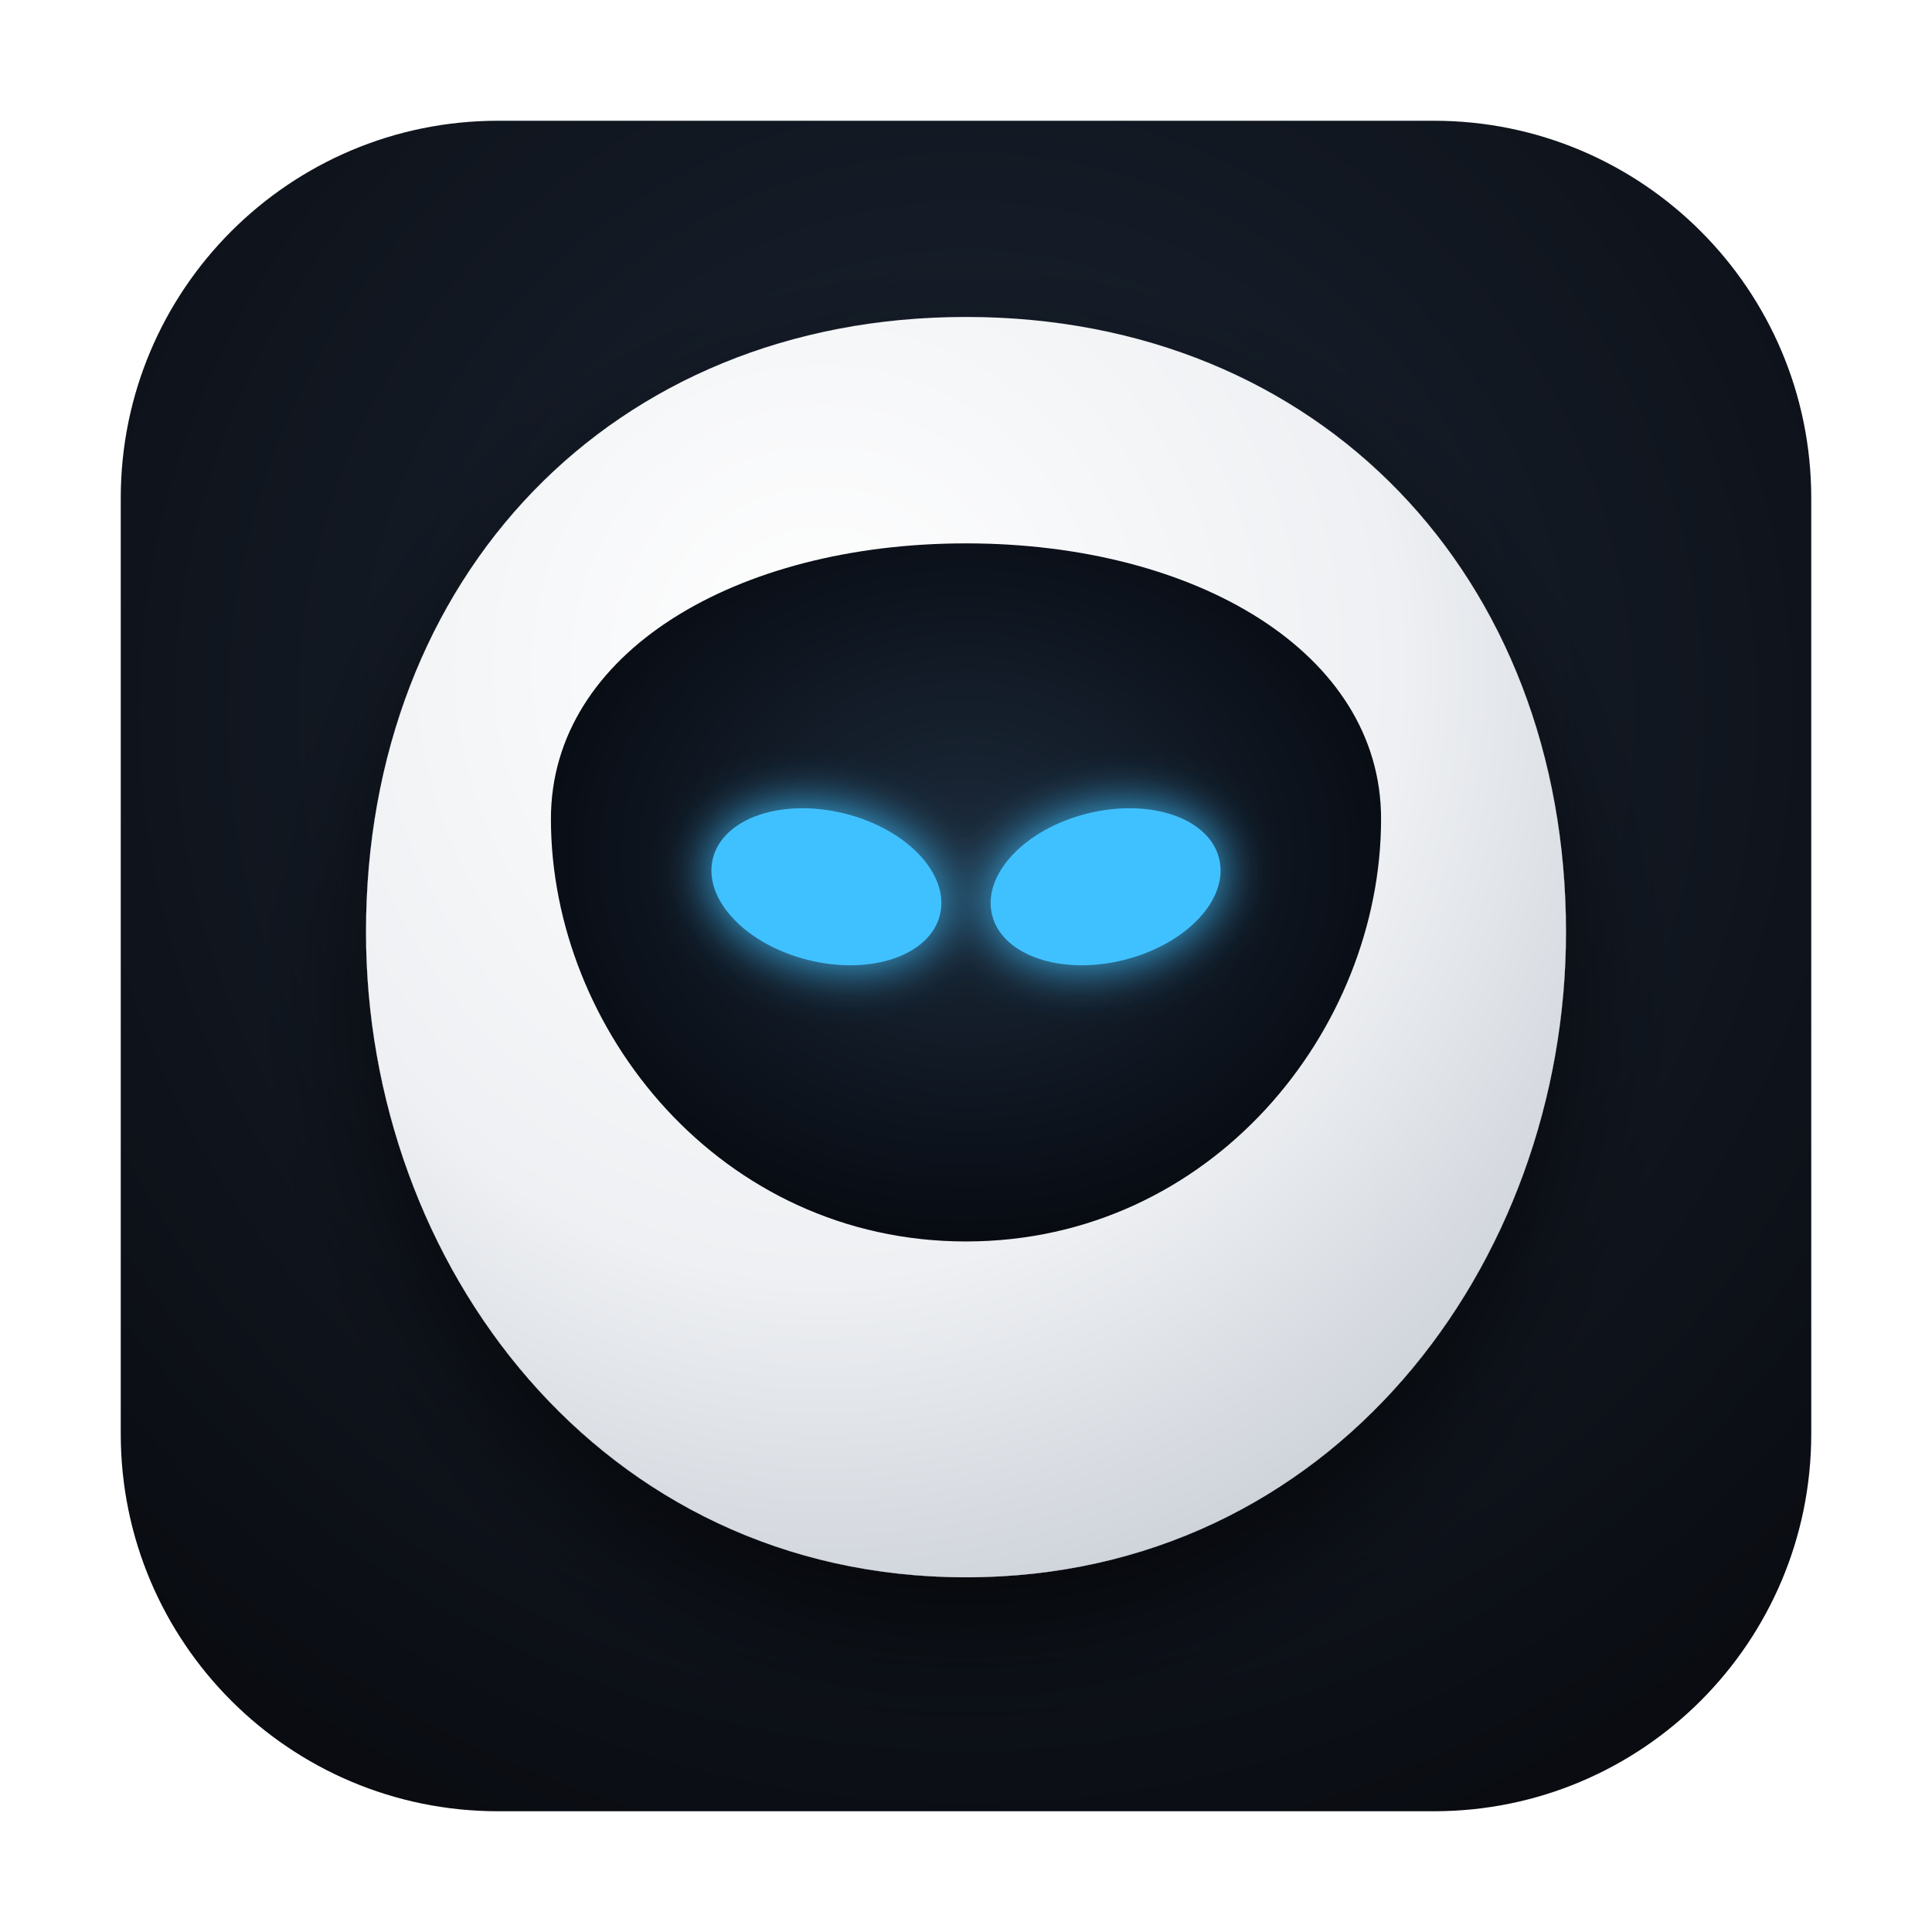
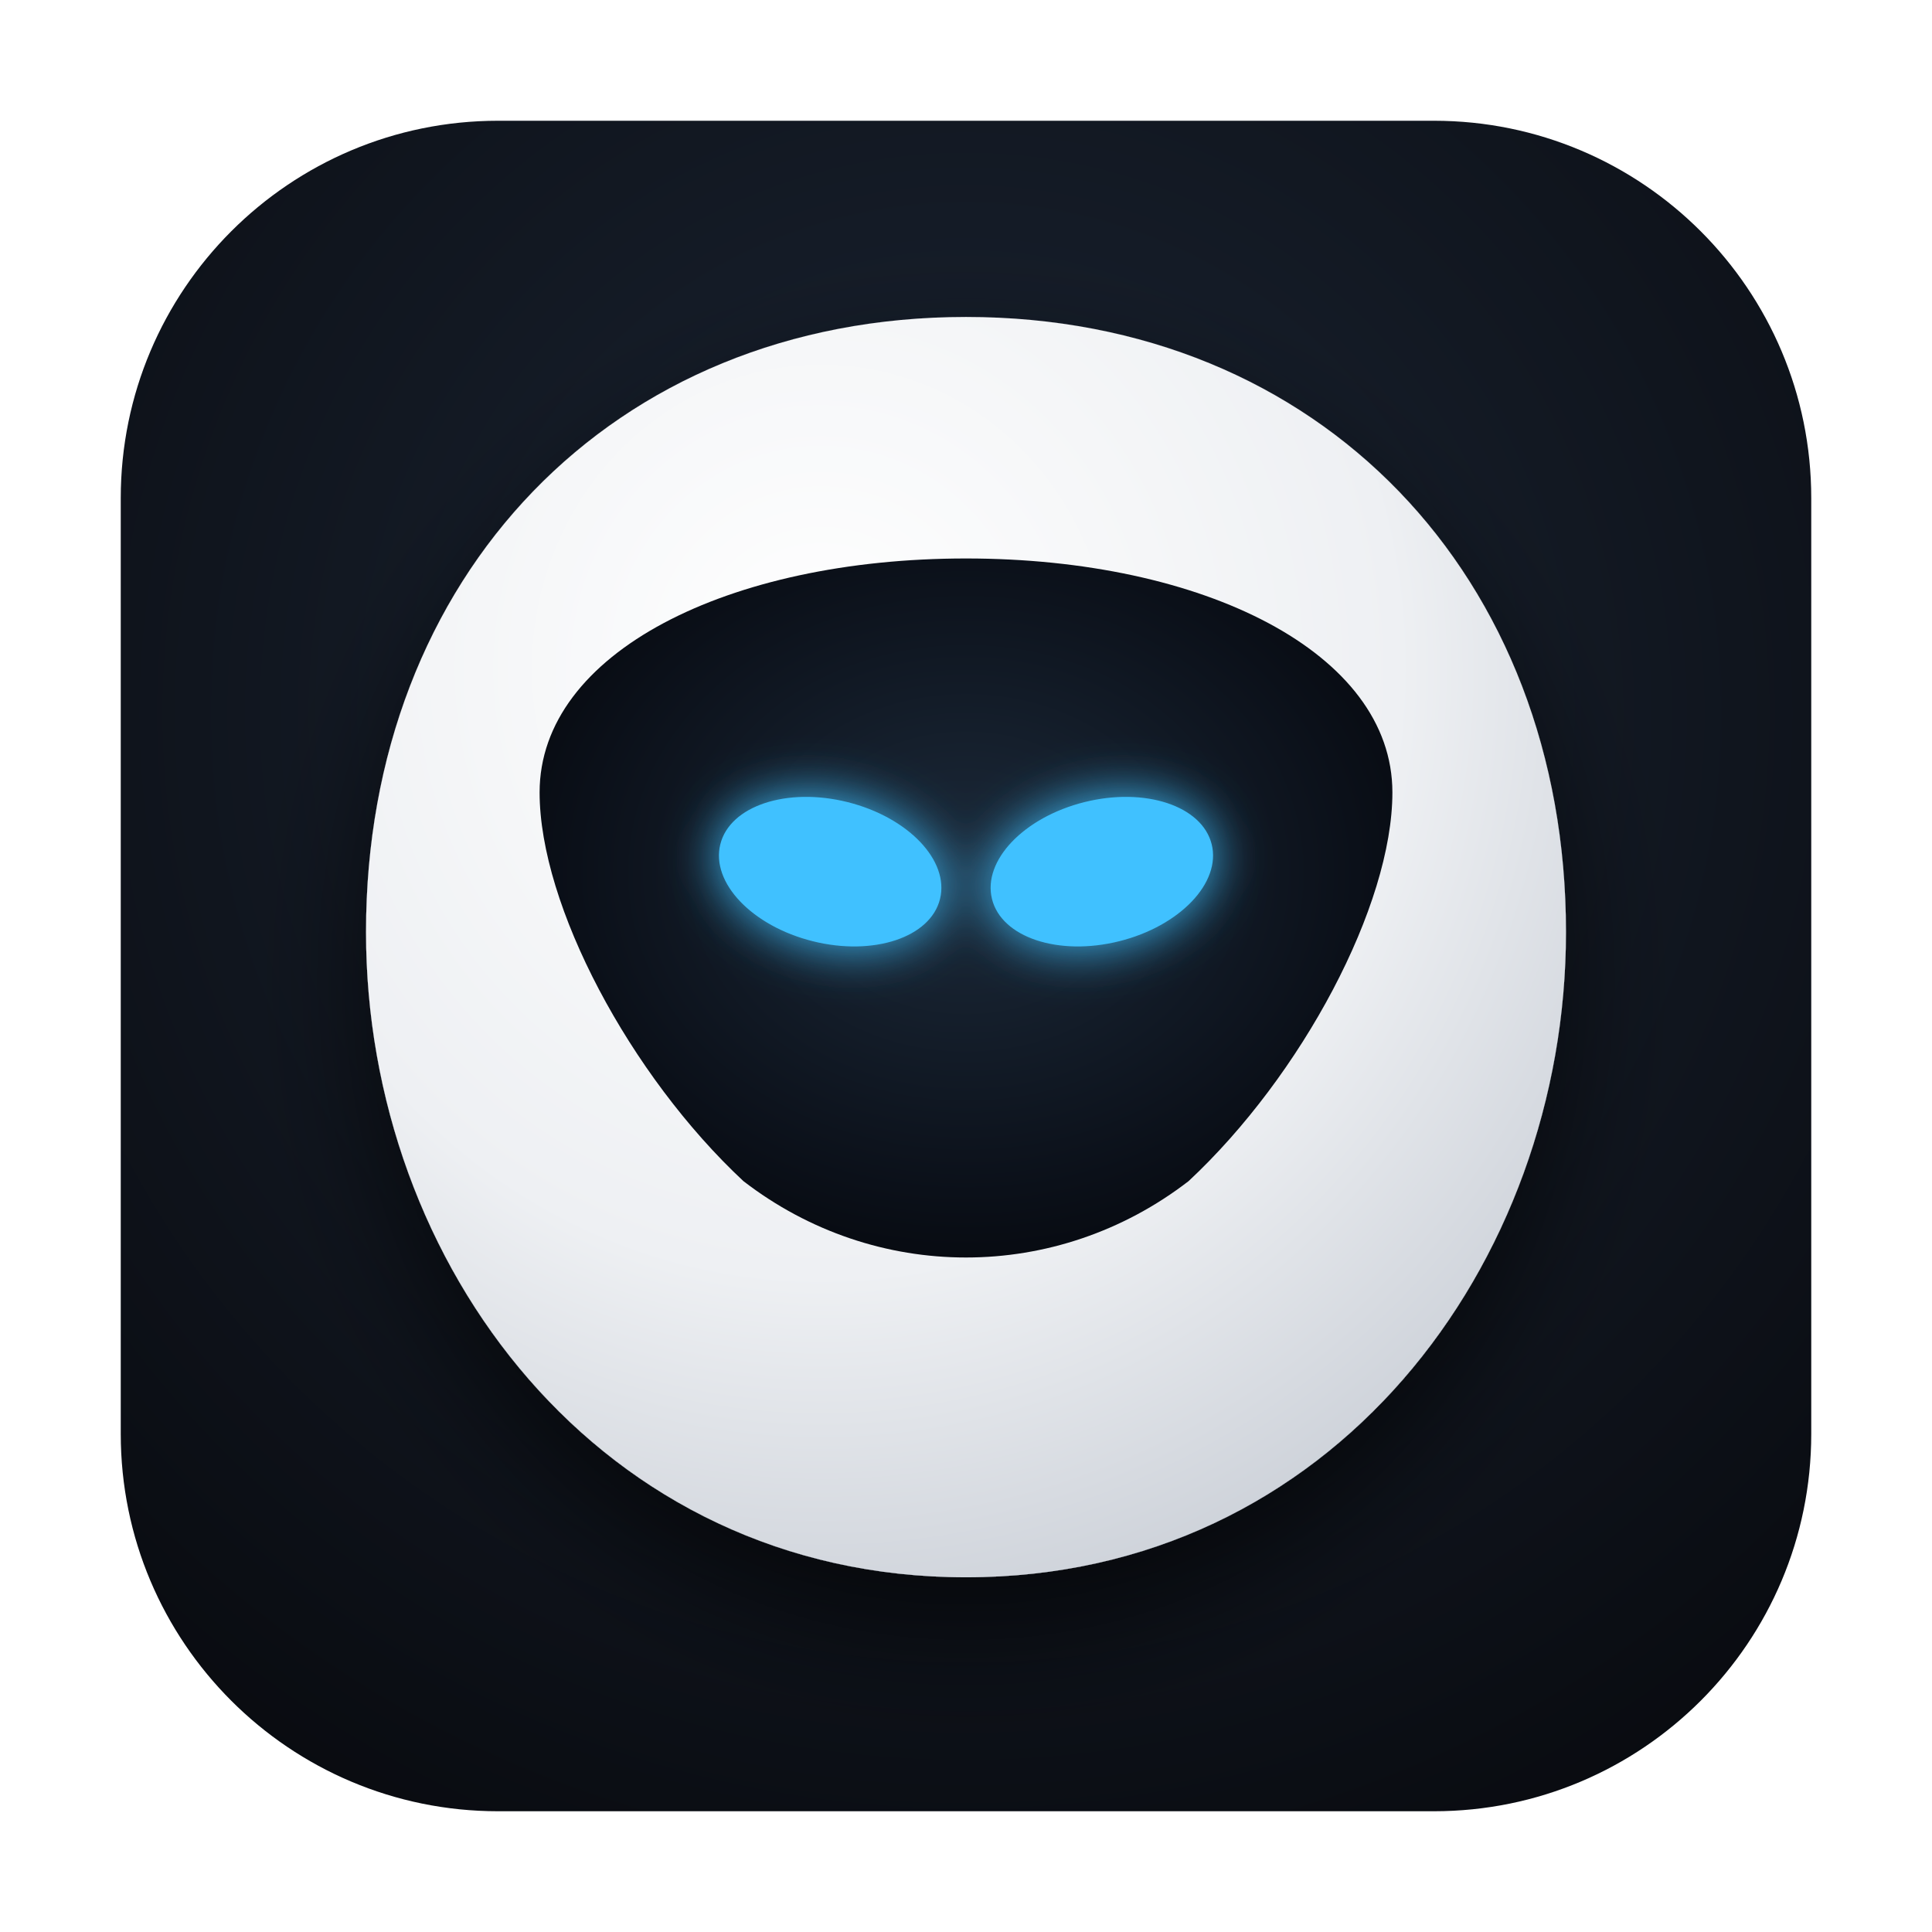
<svg xmlns="http://www.w3.org/2000/svg" viewBox="0 0 1024 1024">
  <defs>
    <radialGradient id="bg" cx="50%" cy="35%" r="75%">
      <stop offset="0" stop-color="#1b2534" />
      <stop offset="1" stop-color="#090b10" />
    </radialGradient>
    <radialGradient id="body" cx="38%" cy="28%" r="80%">
      <stop offset="0" stop-color="#ffffff" />
      <stop offset="0.6" stop-color="#eef0f3" />
      <stop offset="1" stop-color="#c9ced6" />
    </radialGradient>
    <radialGradient id="visor" cx="50%" cy="45%" r="65%">
      <stop offset="0" stop-color="#1c2a3a" />
      <stop offset="0.7" stop-color="#0b1019" />
      <stop offset="1" stop-color="#04060a" />
    </radialGradient>
    <radialGradient id="eye" cx="50%" cy="50%" r="50%">
      <stop offset="0" stop-color="#e8fbff" />
      <stop offset="0.35" stop-color="#7fe0ff" />
      <stop offset="0.75" stop-color="#2eb8ff" />
      <stop offset="1" stop-color="#1a8fe0" />
    </radialGradient>
    <filter id="glow" x="-80%" y="-80%" width="260%" height="260%">
      <feGaussianBlur stdDeviation="14" result="b" />
      <feMerge>
        <feMergeNode in="b" />
        <feMergeNode in="SourceGraphic" />
      </feMerge>
    </filter>
    <filter id="soft" x="-80%" y="-80%" width="260%" height="260%">
      <feGaussianBlur stdDeviation="40" />
    </filter>
    <filter id="shadow" x="-20%" y="-20%" width="140%" height="150%">
      <feDropShadow dx="0" dy="28" stdDeviation="30" flood-color="#000" flood-opacity=".6" />
    </filter>
  </defs>
  <rect x="64" y="64" width="896" height="896" rx="200" fill="url(#bg)" />
  <path filter="url(#shadow)" fill="url(#body)" d="M512 168c188 0 318 138 318 326 0 176-124 342-318 342S194 670 194 494c0-188 130-326 318-326z" />
-   <path fill="url(#visor)" d="M292 434 C292 346 390 288 512 288 C634 288 732 346 732 434 C732 546 642 658 512 658 C382 658 292 546 292 434 Z" />
+   <path fill="url(#visor)" d="M286 420 C286 346 386 296 512 296 C638 296 738 346 738 420 C738 480 690 570 630 626 C560 680 464 680 394 626 C334 570 286 480 286 420 Z" />
  <g fill="#3fc1ff" filter="url(#glow)">
-     <ellipse cx="438" cy="470" rx="62" ry="40" transform="rotate(14 438 470)" />
-     <ellipse cx="586" cy="470" rx="62" ry="40" transform="rotate(-14 586 470)" />
+     <ellipse cx="440" cy="462" rx="60" ry="38" transform="rotate(14 440 462)" />
+     <ellipse cx="584" cy="462" rx="60" ry="38" transform="rotate(-14 584 462)" />
  </g>
</svg>
